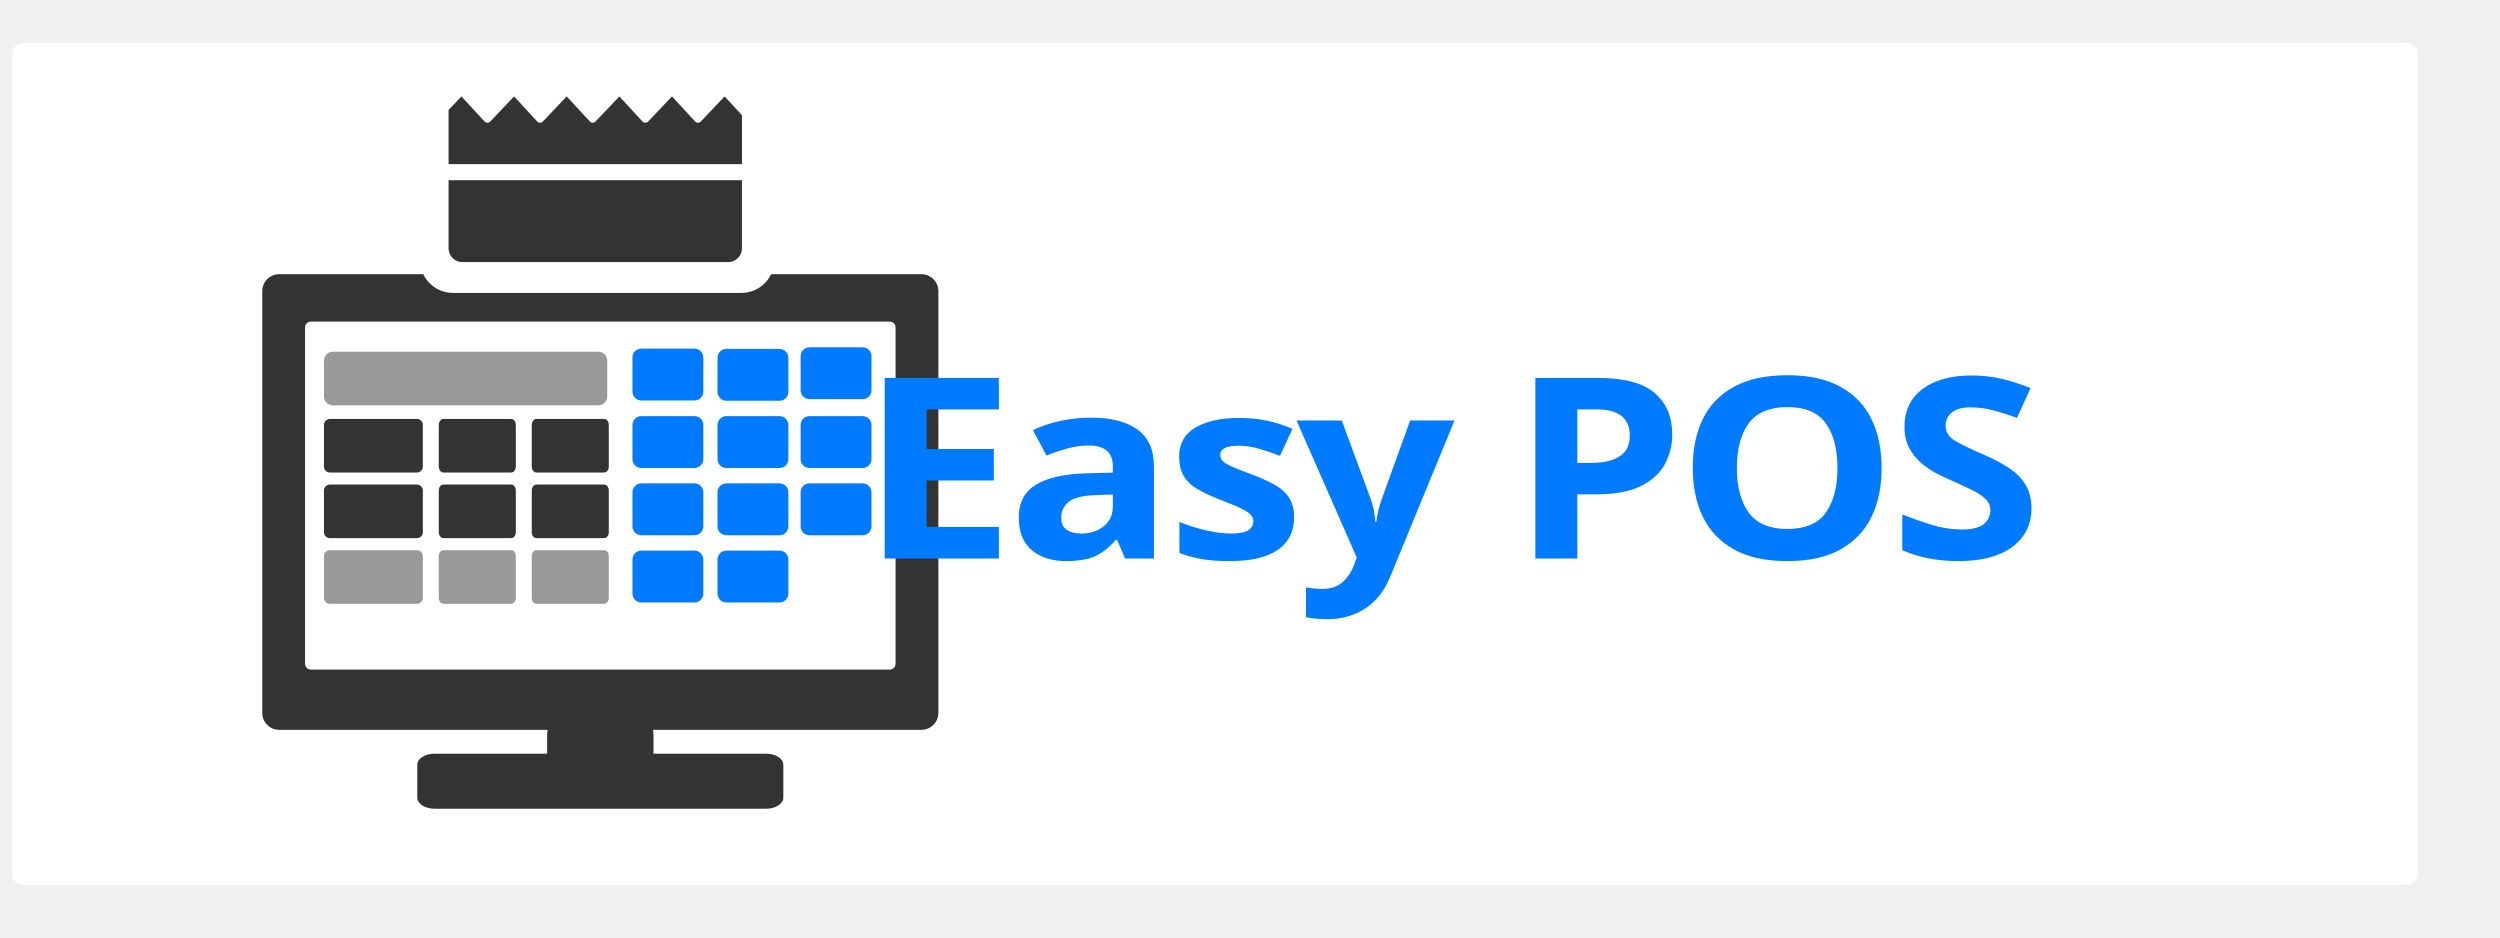
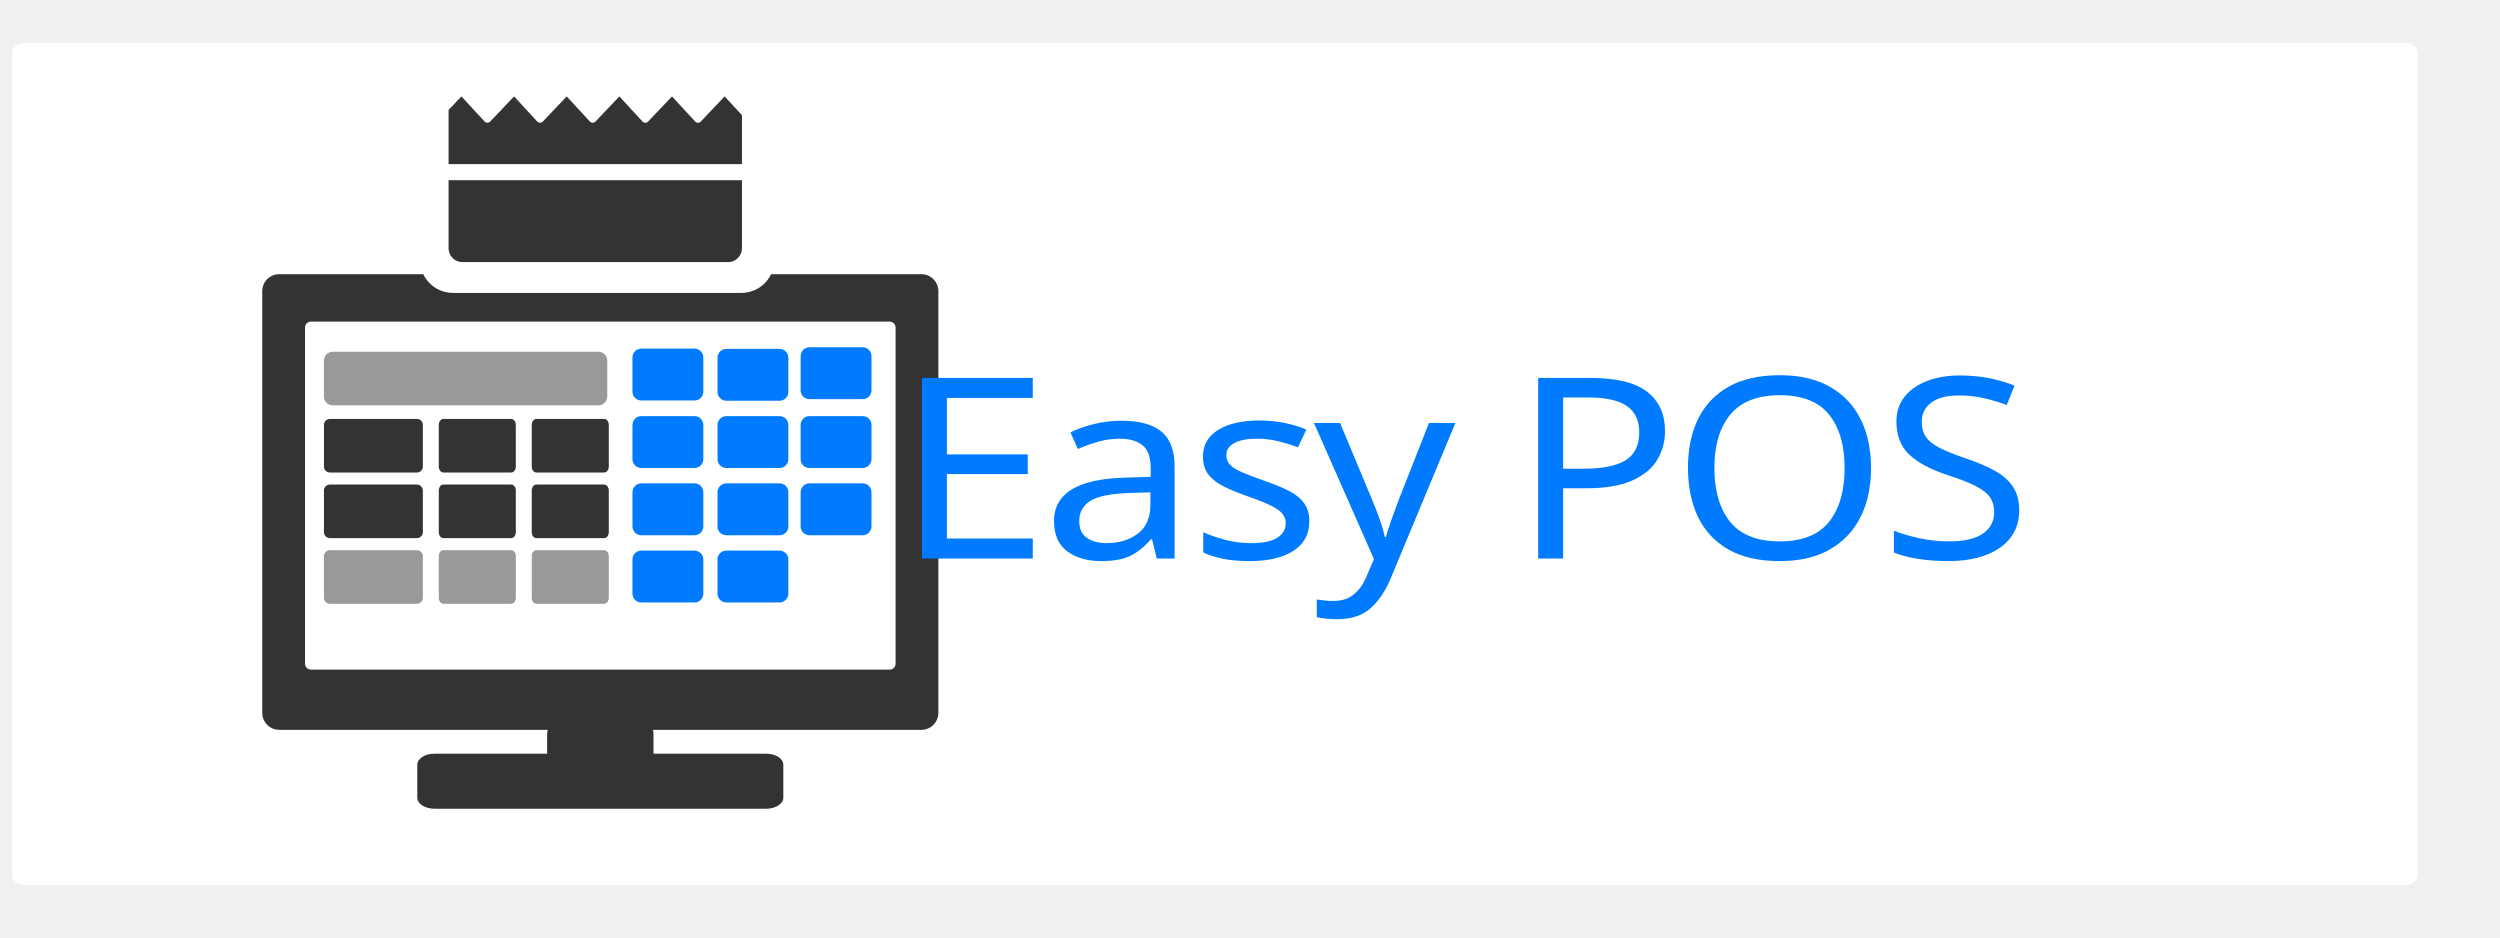
<svg xmlns="http://www.w3.org/2000/svg" width="1600" height="600" viewBox="0 0 423.333 158.75" version="1.1" id="svg1">
  <defs id="defs1" />
  <g id="layer4">
    <rect style="display:none;fill:#ffffff;fill-opacity:1;stroke:none;stroke-width:3.969;stroke-linecap:round;stroke-linejoin:round" id="rect26" width="475.539" height="221.229" x="-10.338" y="-6.203" rx="3" ry="3" />
    <rect style="fill:#ffffff;fill-opacity:1;stroke:none;stroke-width:2.531;stroke-linecap:round;stroke-linejoin:round" id="rect30" width="407.309" height="142.662" x="2.068" y="7.236" rx="2.149" ry="1.704" />
  </g>
  <g id="layer1">
    <rect style="display:inline;mix-blend-mode:normal;fill:#333333;fill-opacity:1;stroke:#ffffff;stroke-width:0.256;stroke-linecap:round;stroke-linejoin:round;stroke-dasharray:none;stroke-opacity:1" id="rect42" width="114.744" height="77.416" x="44.281" y="46.298" rx="3" ry="3" />
    <rect style="display:inline;mix-blend-mode:normal;fill:#ffffff;fill-opacity:1;stroke:none;stroke-width:5.558;stroke-linecap:round;stroke-linejoin:round;stroke-opacity:1" id="rect27" width="100" height="58.925" x="51.652" y="54.459" rx="1" ry="1" />
    <rect style="mix-blend-mode:normal;fill:#333333;fill-opacity:1;stroke:#ffffff;stroke-width:0.215;stroke-linecap:round;stroke-linejoin:round;stroke-dasharray:none;stroke-opacity:1" id="rect44" width="62.199" height="9.536" x="70.553" y="127.515" rx="3.002" ry="1.974" />
    <rect style="mix-blend-mode:normal;fill:#333333;fill-opacity:1;stroke:none;stroke-width:0.234;stroke-linecap:round;stroke-linejoin:round;stroke-dasharray:none;stroke-opacity:1" id="rect45" width="18.017" height="14.841" x="92.644" y="121.424" rx="2.347" ry="3" />
    <rect style="fill:#ffffff;fill-opacity:1;stroke:#ffffff;stroke-width:4.441;stroke-linecap:round;stroke-linejoin:round;stroke-dasharray:none;stroke-opacity:1" id="rect68" width="55.559" height="18.081" x="73.344" y="29.298" rx="3.357" ry="3.357" />
    <path style="display:inline;fill:#333333;fill-opacity:1;stroke:#ffffff;stroke-width:1.323;stroke-linecap:round;stroke-linejoin:round;stroke-dasharray:none;stroke-opacity:1" d="m 75.298,29.855 v 11.158 1.029 0.226 c 0.004,7.05e-4 0.008,3.79e-4 0.011,10e-4 0.116,1.555 1.403,2.772 2.988,2.772 h 45 c 1.575,0 2.857,-1.203 2.987,-2.744 0.004,-4.49e-4 0.008,-0.001 0.013,-0.002 V 42.043 41.013 29.855 Z" id="path71" />
    <path style="display:inline;fill:#333333;fill-opacity:1;stroke:#ffffff;stroke-width:1.323;stroke-linecap:round;stroke-linejoin:round;stroke-dasharray:none;stroke-opacity:1" d="m 78.14,15.357 -2.842,2.995 v 10.098 h 51 v -9.204 l -3.589,-3.889 -4.518,4.763 -4.396,-4.763 -4.518,4.762 -4.395,-4.762 -4.518,4.762 -4.396,-4.762 -4.518,4.762 -4.396,-4.762 -4.518,4.762 z" id="rect46" />
    <rect style="display:inline;fill:#007bff;fill-opacity:1;stroke:none;stroke-width:6.849;stroke-linecap:round;stroke-linejoin:round;stroke-opacity:1" id="rect17" width="12" height="8.785" x="107.096" y="59.032" rx="1.5" ry="1.5" />
    <rect style="display:inline;fill:#007bff;fill-opacity:1;stroke:none;stroke-width:6.849;stroke-linecap:round;stroke-linejoin:round;stroke-opacity:1" id="rect18" width="12" height="8.785" x="121.496" y="59.078" rx="1.5" ry="1.5" />
    <rect style="display:inline;fill:#007bff;fill-opacity:1;stroke:none;stroke-width:6.849;stroke-linecap:round;stroke-linejoin:round;stroke-opacity:1" id="rect19" width="12" height="8.785" x="135.572" y="58.806" rx="1.5" ry="1.5" />
    <rect style="display:inline;fill:#007bff;fill-opacity:1;stroke:none;stroke-width:6.849;stroke-linecap:round;stroke-linejoin:round;stroke-opacity:1" id="rect20" width="12" height="8.785" x="107.096" y="70.463" rx="1.5" ry="1.5" />
    <rect style="display:inline;fill:#007bff;fill-opacity:1;stroke:none;stroke-width:6.849;stroke-linecap:round;stroke-linejoin:round;stroke-opacity:1" id="rect21" width="12" height="8.785" x="121.496" y="70.463" rx="1.5" ry="1.5" />
    <rect style="display:inline;fill:#007bff;fill-opacity:1;stroke:none;stroke-width:6.849;stroke-linecap:round;stroke-linejoin:round;stroke-opacity:1" id="rect22" width="12" height="8.785" x="135.572" y="70.463" rx="1.5" ry="1.5" />
    <rect style="display:inline;fill:#007bff;fill-opacity:1;stroke:none;stroke-width:6.849;stroke-linecap:round;stroke-linejoin:round;stroke-opacity:1" id="rect23" width="12" height="8.785" x="107.096" y="81.849" rx="1.5" ry="1.5" />
    <rect style="display:inline;fill:#007bff;fill-opacity:1;stroke:none;stroke-width:6.849;stroke-linecap:round;stroke-linejoin:round;stroke-opacity:1" id="rect24" width="12" height="8.785" x="121.496" y="81.849" rx="1.5" ry="1.5" />
    <rect style="display:inline;fill:#007bff;fill-opacity:1;stroke:none;stroke-width:6.849;stroke-linecap:round;stroke-linejoin:round;stroke-opacity:1" id="rect25" width="12" height="8.785" x="135.572" y="81.849" rx="1.5" ry="1.5" />
    <rect style="display:inline;fill:#007bff;fill-opacity:1;stroke:none;stroke-width:6.849;stroke-linecap:round;stroke-linejoin:round;stroke-opacity:1" id="rect28" width="12" height="8.785" x="107.096" y="93.234" rx="1.5" ry="1.5" />
    <rect style="display:inline;fill:#007bff;fill-opacity:1;stroke:none;stroke-width:6.849;stroke-linecap:round;stroke-linejoin:round;stroke-opacity:1" id="rect29" width="12" height="8.785" x="121.496" y="93.234" rx="1.5" ry="1.5" />
    <rect style="display:inline;fill:#999999;fill-opacity:1;stroke:none;stroke-width:0.794;stroke-linecap:round;stroke-linejoin:round;stroke-dasharray:none;stroke-opacity:1" id="rect31" width="47.969" height="9.075" x="54.855" y="59.562" rx="1.5" ry="1.5" />
    <rect style="display:inline;fill:#333333;fill-opacity:1;stroke:none;stroke-width:0.469;stroke-linecap:round;stroke-linejoin:round;stroke-dasharray:none;stroke-opacity:1" id="rect32" width="16.748" height="9.075" x="54.855" y="70.939" rx="1.016" ry="1" />
    <rect style="display:inline;fill:#333333;fill-opacity:1;stroke:none;stroke-width:0.414;stroke-linecap:round;stroke-linejoin:round;stroke-dasharray:none;stroke-opacity:1" id="rect34" width="13.044" height="9.075" x="74.301" y="70.939" rx="0.791" ry="1" />
    <rect style="display:inline;fill:#333333;fill-opacity:1;stroke:none;stroke-width:0.414;stroke-linecap:round;stroke-linejoin:round;stroke-dasharray:none;stroke-opacity:1" id="rect35" width="13.044" height="9.075" x="90.044" y="70.939" rx="0.791" ry="1" />
    <rect style="display:inline;fill:#333333;fill-opacity:1;stroke:none;stroke-width:0.469;stroke-linecap:round;stroke-linejoin:round;stroke-dasharray:none;stroke-opacity:1" id="rect36" width="16.748" height="9.075" x="54.855" y="82.051" rx="1.016" ry="1" />
    <rect style="display:inline;fill:#333333;fill-opacity:1;stroke:none;stroke-width:0.414;stroke-linecap:round;stroke-linejoin:round;stroke-dasharray:none;stroke-opacity:1" id="rect37" width="13.044" height="9.075" x="74.301" y="82.051" rx="0.791" ry="1" />
    <rect style="display:inline;fill:#333333;fill-opacity:1;stroke:none;stroke-width:0.414;stroke-linecap:round;stroke-linejoin:round;stroke-dasharray:none;stroke-opacity:1" id="rect38" width="13.044" height="9.075" x="90.044" y="82.051" rx="0.791" ry="1" />
    <rect style="display:inline;fill:#999999;fill-opacity:1;stroke:none;stroke-width:0.469;stroke-linecap:round;stroke-linejoin:round;stroke-dasharray:none;stroke-opacity:1" id="rect39" width="16.748" height="9.075" x="54.855" y="93.164" rx="1.016" ry="1" />
    <rect style="display:inline;fill:#999999;fill-opacity:1;stroke:none;stroke-width:0.414;stroke-linecap:round;stroke-linejoin:round;stroke-dasharray:none;stroke-opacity:1" id="rect40" width="13.044" height="9.075" x="74.301" y="93.164" rx="0.791" ry="1" />
    <rect style="display:inline;fill:#999999;fill-opacity:1;stroke:none;stroke-width:0.414;stroke-linecap:round;stroke-linejoin:round;stroke-dasharray:none;stroke-opacity:1" id="rect41" width="13.044" height="9.075" x="90.044" y="93.164" rx="0.791" ry="1" />
-     <text xml:space="preserve" style="font-style:italic;font-weight:bold;font-size:44.879px;line-height:73.517px;font-family:'Helvetica Neue';-inkscape-font-specification:'Helvetica Neue, Bold Italic';text-align:center;letter-spacing:-1.323px;text-anchor:middle;fill:#007bff;fill-opacity:1;stroke:none;stroke-width:5.588;stroke-linecap:round;stroke-linejoin:round" x="263.693" y="99.112" id="text1" transform="scale(1.047938,0.9542552)">
-       <tspan id="tspan1" style="font-style:normal;font-variant:normal;font-weight:bold;font-stretch:normal;font-family:Poppins;-inkscape-font-specification:'Poppins Bold';letter-spacing:-1.323px;fill:#007bff;fill-opacity:1;stroke:none;stroke-width:5.588" x="263.031" y="99.112" dx="0 0 0 0 -0.13">Easy POS</tspan>
+     <text xml:space="preserve" style="font-style:normal;font-variant:normal;font-weight:500;font-stretch:normal;font-size:44.879px;line-height:73.517px;font-family:Poppins;-inkscape-font-specification:'Poppins, Medium';font-variant-ligatures:normal;font-variant-caps:normal;font-variant-numeric:normal;font-variant-east-asian:normal;text-align:center;letter-spacing:-1.323px;text-anchor:middle;fill:#007bff;fill-opacity:1;stroke:none;stroke-width:5.588;stroke-linecap:round;stroke-linejoin:round" x="263.693" y="99.112" id="text1" transform="scale(1.047938,0.9542552)">
+       <tspan id="tspan1" style="font-style:normal;font-variant:normal;font-weight:500;font-stretch:normal;font-size:44.879px;font-family:Poppins;-inkscape-font-specification:'Poppins, Medium';font-variant-ligatures:normal;font-variant-caps:normal;font-variant-numeric:normal;font-variant-east-asian:normal;letter-spacing:-1.323px;fill:#007bff;fill-opacity:1;stroke:none;stroke-width:5.588" x="263.031" y="99.112" dx="0 0 0 0 -0.13">Easy POS</tspan>
    </text>
  </g>
</svg>
